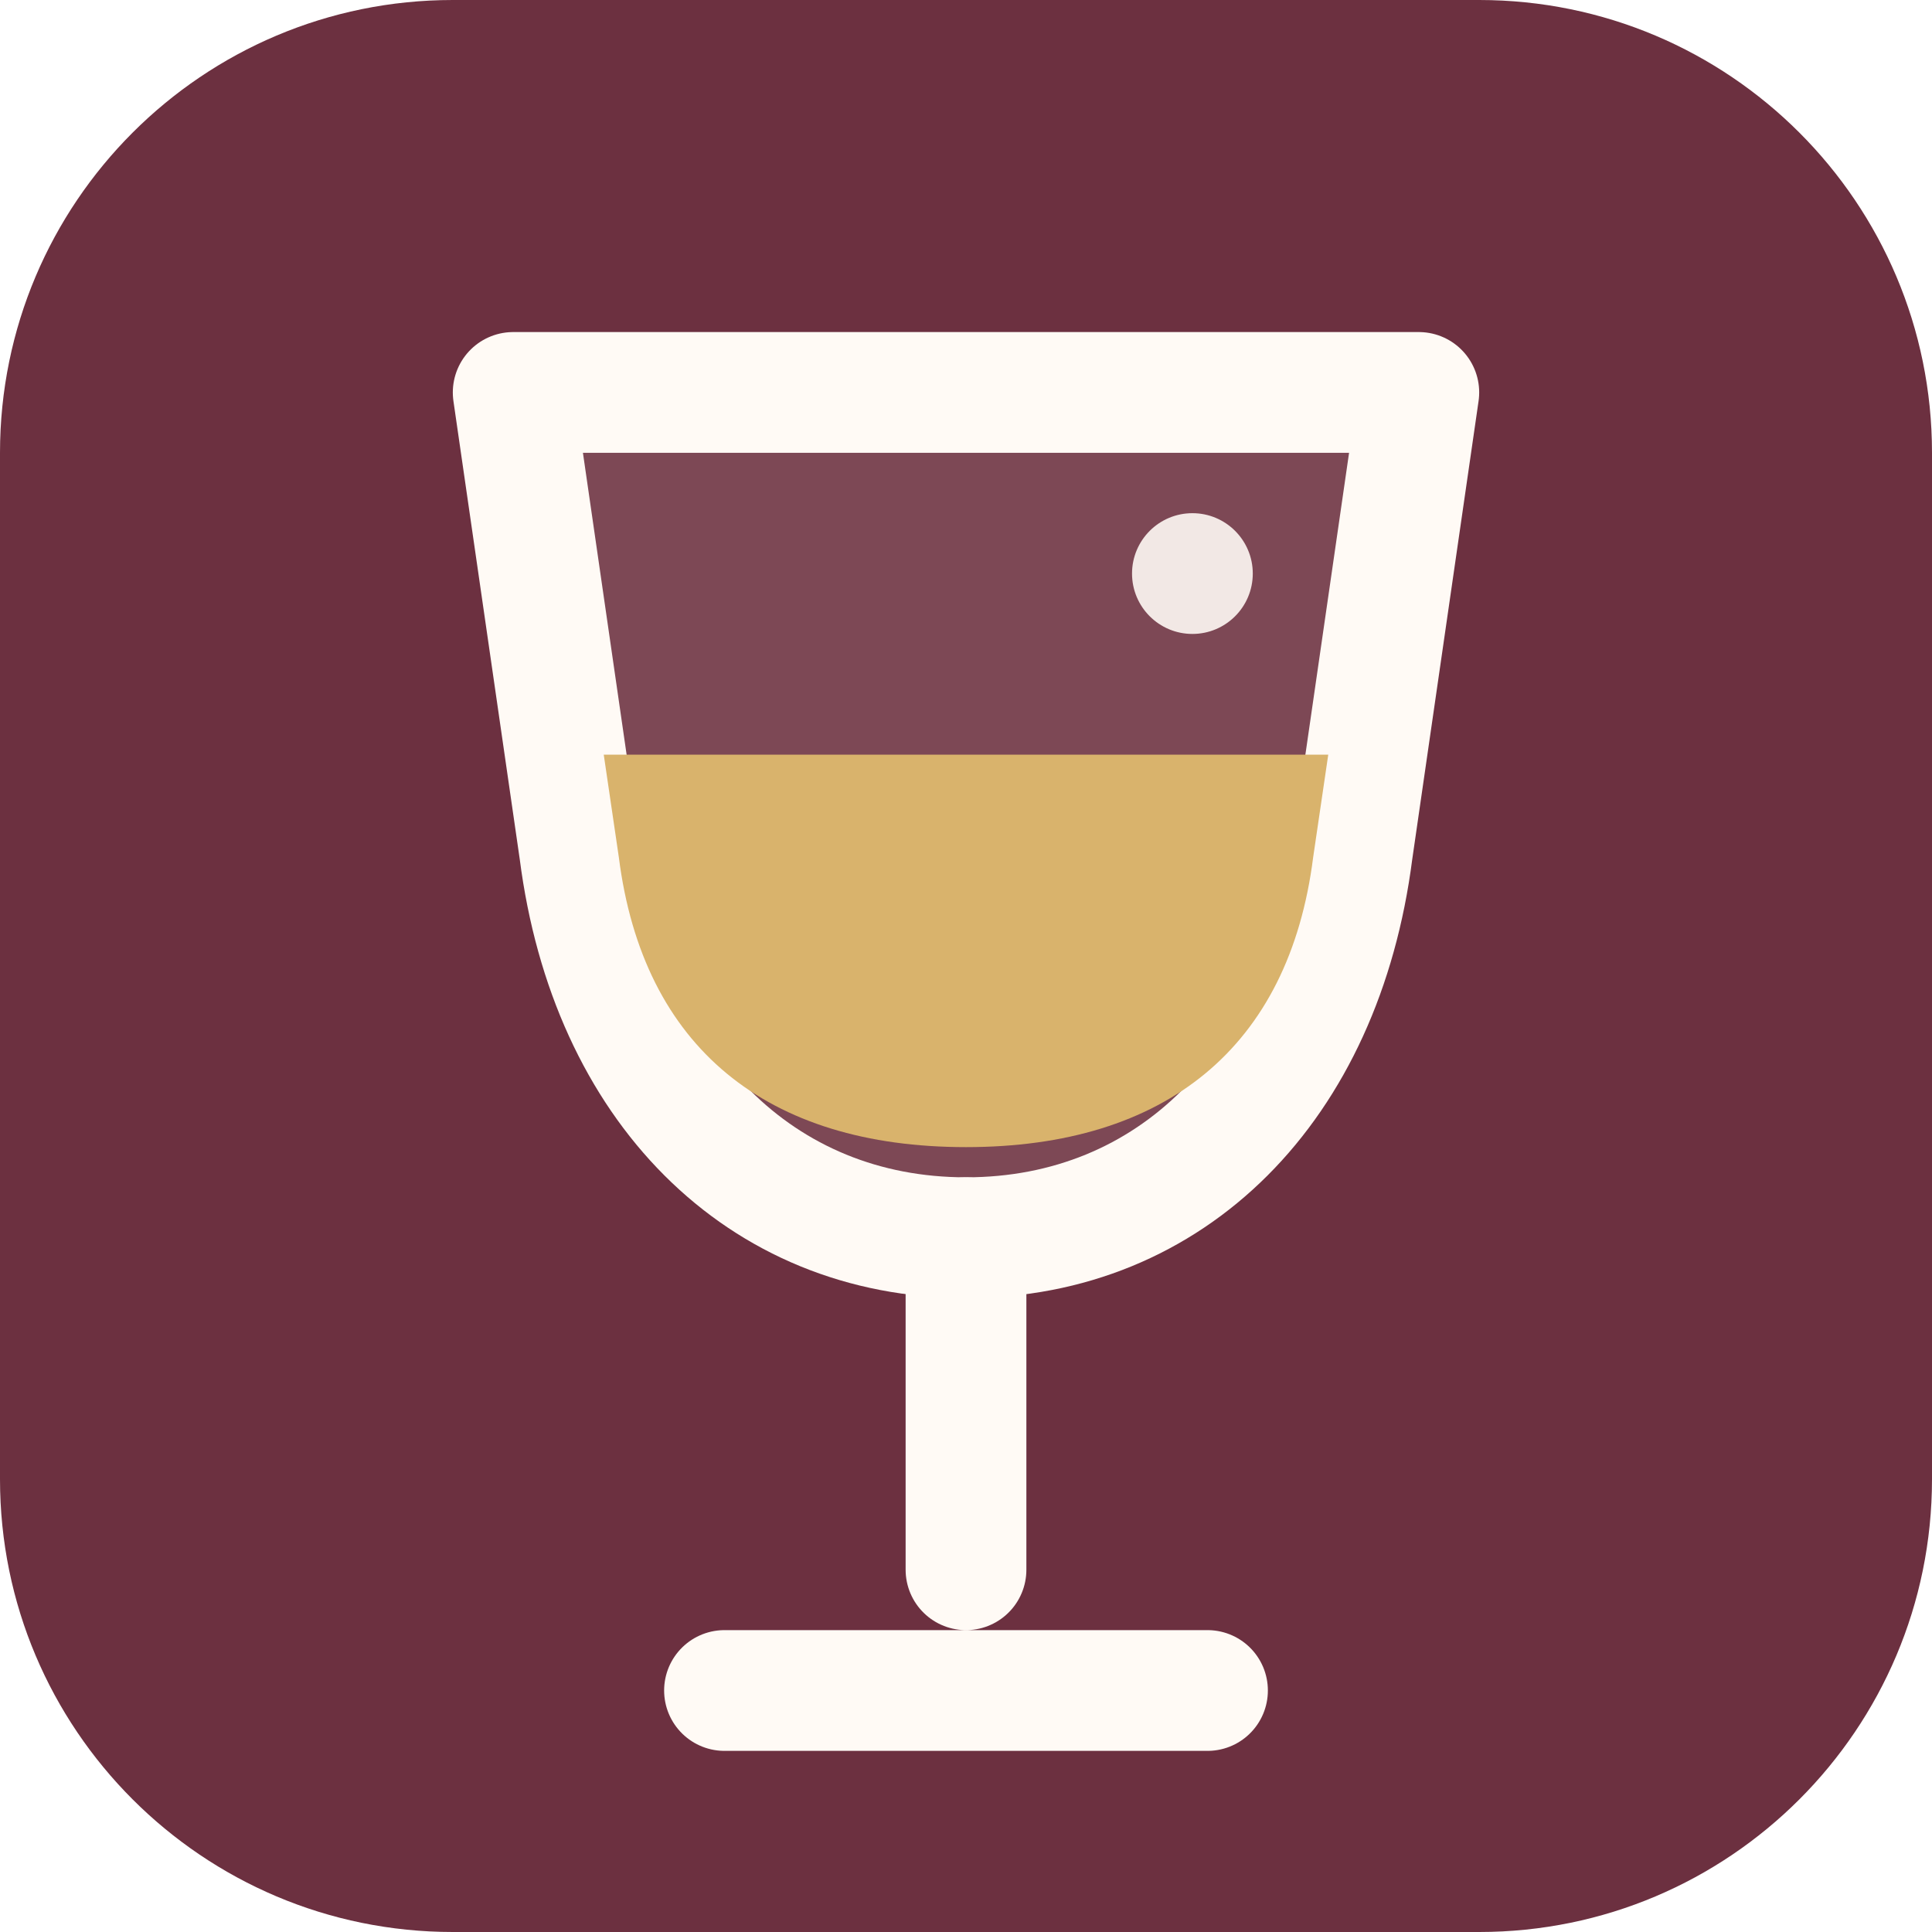
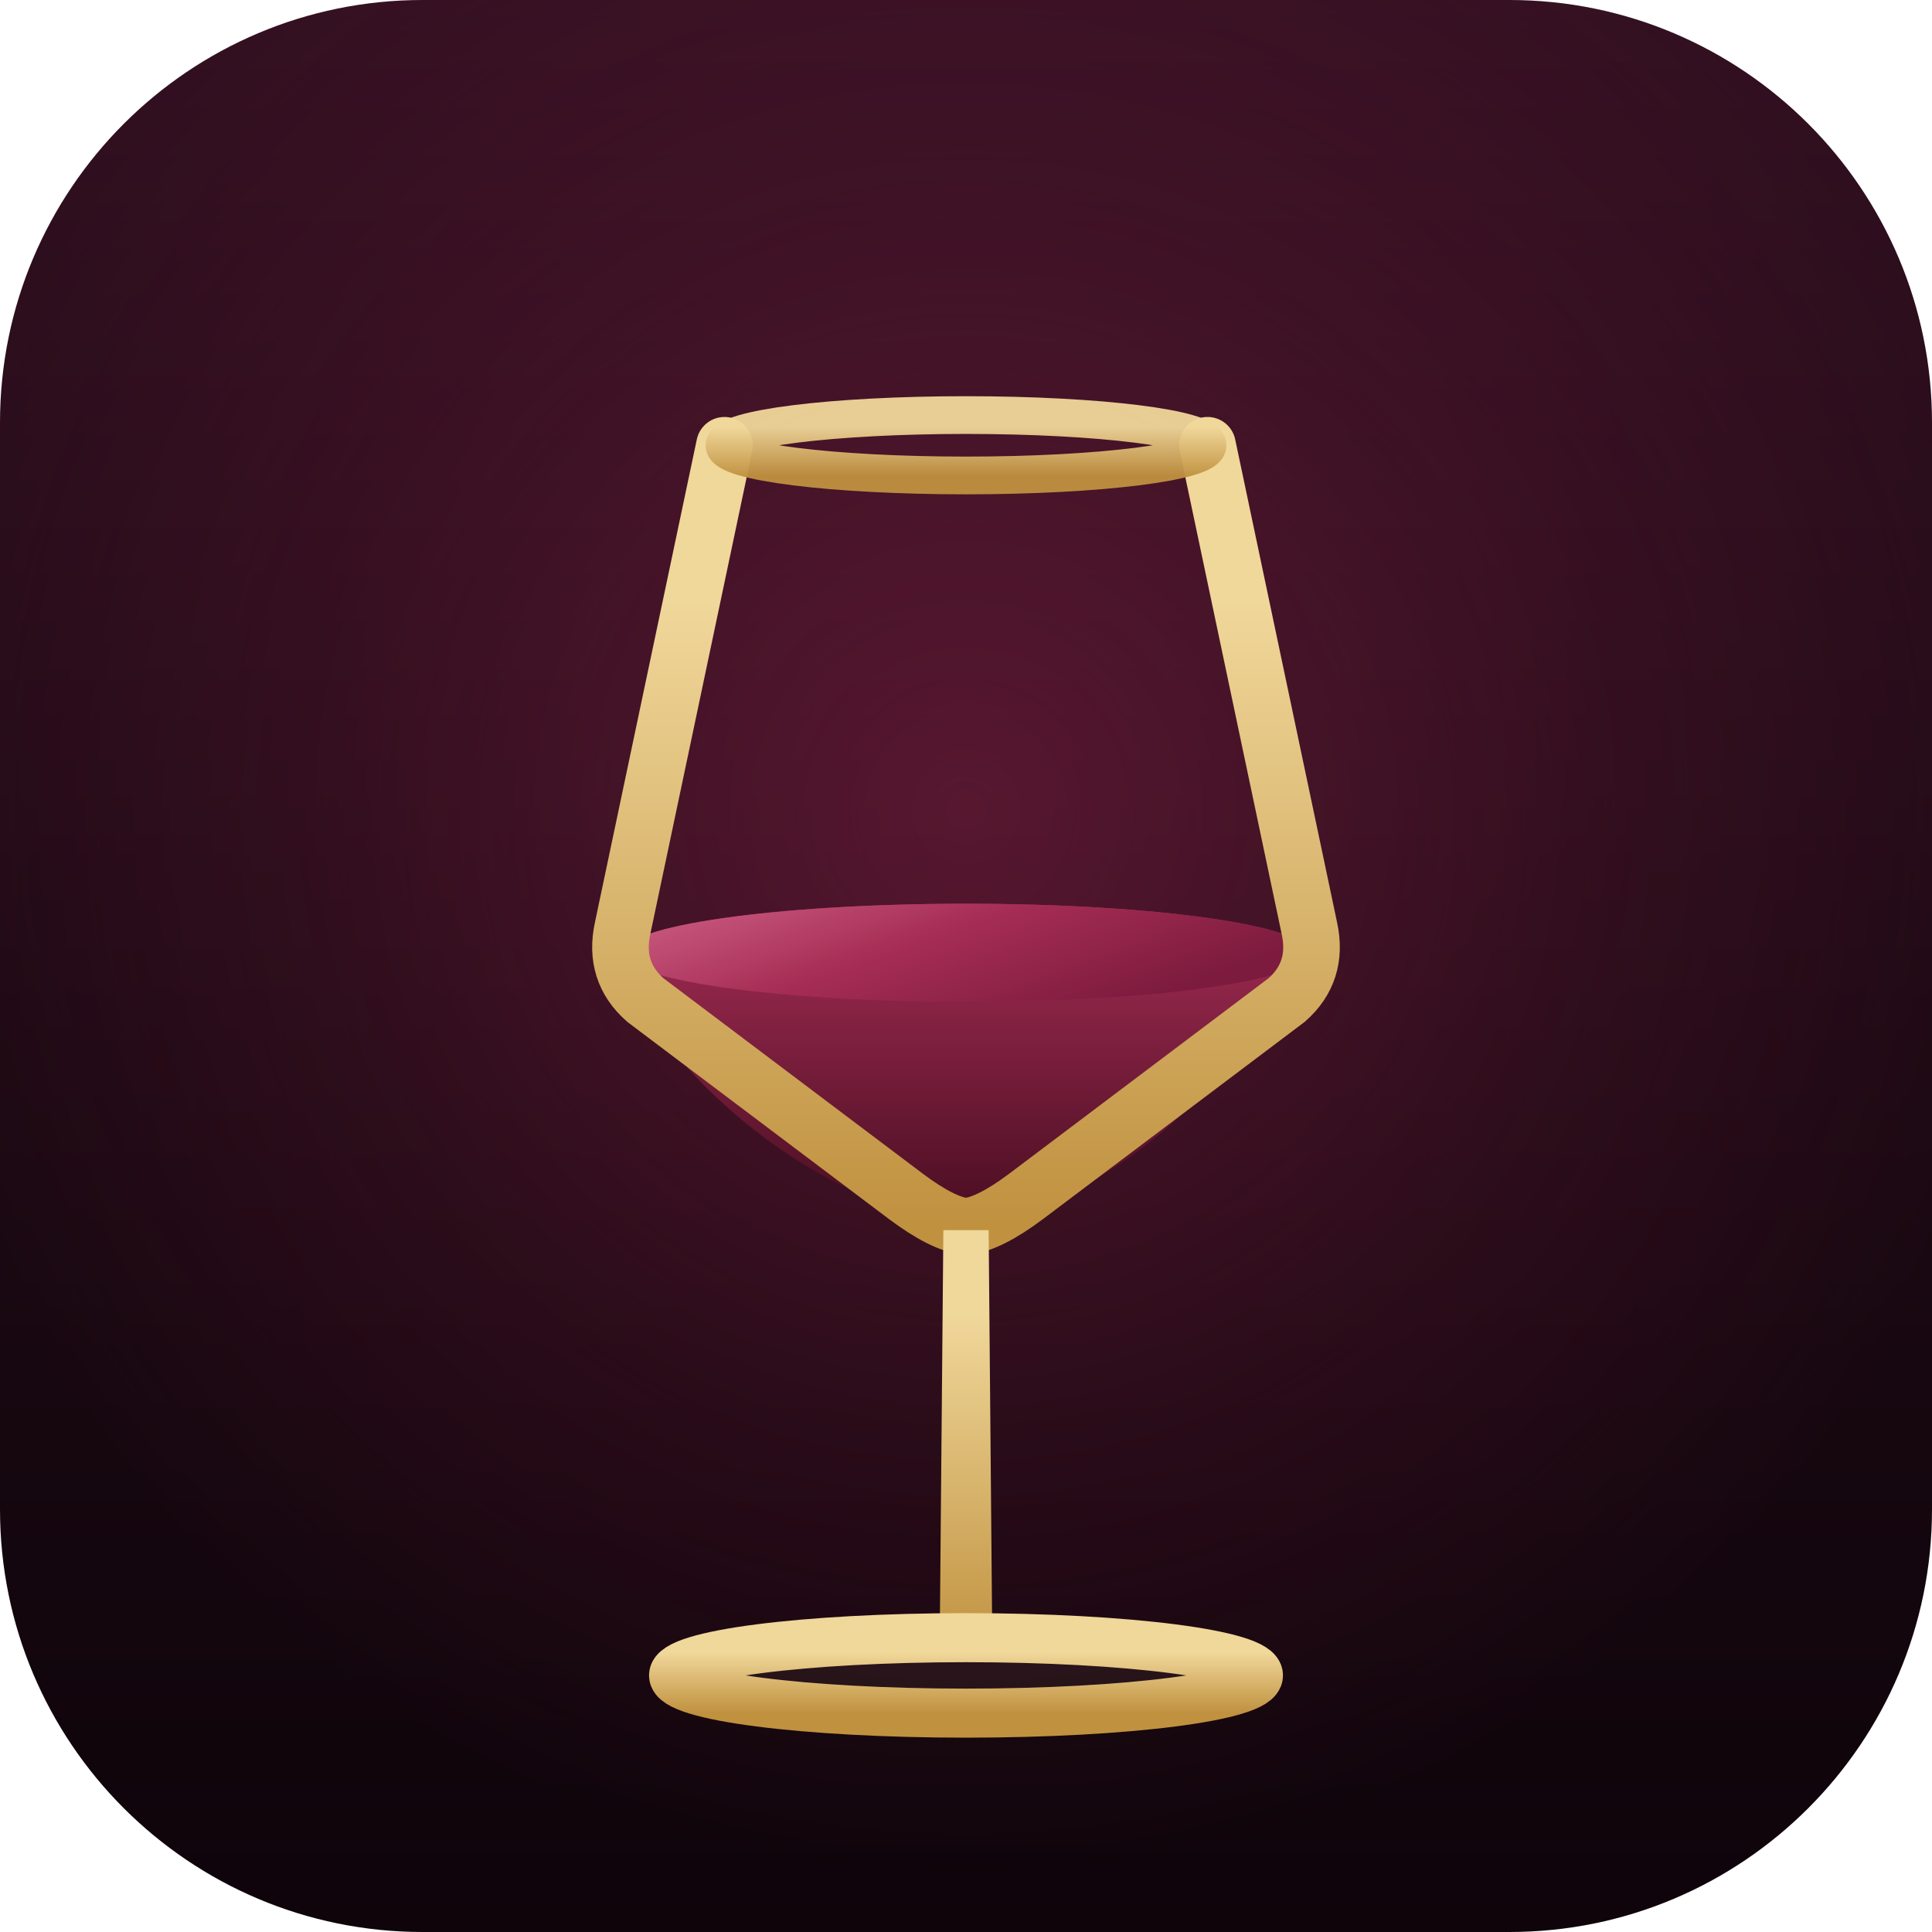
- <svg xmlns="http://www.w3.org/2000/svg" viewBox="0 0 64 64">
-   <rect width="64" height="64" rx="15" fill="#6c3040" />
-   <path d="M17 13h30l-2.2 15.2C43.8 36 38.8 41 32 41s-11.8-5-12.8-12.8L17 13Z" fill="#fffaf5" fill-opacity=".12" stroke="#fffaf5" stroke-width="4" stroke-linejoin="round" />
-   <path d="M20 25h24l-.5 3.4C42.7 34.7 38.6 38 32 38s-10.7-3.3-11.5-9.6L20 25Z" fill="#d9b36c" />
-   <path d="M32 41v11M24 56h16" fill="none" stroke="#fffaf5" stroke-width="4" stroke-linecap="round" />
-   <circle cx="39.5" cy="19" r="2" fill="#fffaf5" fill-opacity=".9" />
+ <svg xmlns="http://www.w3.org/2000/svg" width="1024" height="1024" viewBox="0 0 1024 1024">
+   <defs>
+     <linearGradient id="bg" x1="0" y1="0" x2="0" y2="1">
+       <stop offset="0" stop-color="#331021" />
+       <stop offset="0.55" stop-color="#1C0913" />
+       <stop offset="1" stop-color="#0E040A" />
+     </linearGradient>
+     <radialGradient id="glow" cx="0.5" cy="0.42" r="0.55">
+       <stop offset="0" stop-color="#8C2349" stop-opacity="0.5" />
+       <stop offset="0.6" stop-color="#8C2349" stop-opacity="0.16" />
+       <stop offset="1" stop-color="#8C2349" stop-opacity="0" />
+     </radialGradient>
+     <linearGradient id="gold" x1="0" y1="0.2" x2="0" y2="1">
+       <stop offset="0" stop-color="#F0D79A" />
+       <stop offset="1" stop-color="#C0913F" />
+     </linearGradient>
+     <linearGradient id="wine" x1="0" y1="0" x2="0" y2="1">
+       <stop offset="0" stop-color="#A62D55" />
+       <stop offset="1" stop-color="#470D20" />
+     </linearGradient>
+     <linearGradient id="wineSurface" x1="0" y1="0" x2="1" y2="0.4">
+       <stop offset="0" stop-color="#D06287" />
+       <stop offset="0.5" stop-color="#A62D55" />
+       <stop offset="1" stop-color="#7C1B3D" />
+     </linearGradient>
+     <clipPath id="squircle">
+       <rect width="1024" height="1024" rx="224" />
+     </clipPath>
+   </defs>
+   <g clip-path="url(#squircle)">
+     <rect width="1024" height="1024" fill="url(#bg)" />
+     <rect width="1024" height="1024" fill="url(#glow)" />
+   </g>
+   <path d="M 330 505            C 340 560 430 640 512 649            C 594 640 664 560 694 505            A 182 26 0 0 0 330 505 Z" fill="url(#wine)" />
+   <ellipse cx="512" cy="505" rx="182" ry="26" fill="url(#wineSurface)" />
+   <path d="M 384 236            L 330 492            Q 325 515 342 530            L 480 634            Q 500 649 512 650            M 640 236            L 694 492            Q 699 515 682 530            L 544 634            Q 524 649 512 650" fill="none" stroke="url(#gold)" stroke-width="30" stroke-linecap="round" />
+   <ellipse cx="512" cy="236" rx="128" ry="16" fill="none" stroke="url(#gold)" stroke-width="20" stroke-opacity="0.95" />
+   <path d="M 500 652 L 498 878 L 526 878 L 524 652 Z" fill="url(#gold)" />
+   <ellipse cx="512" cy="888" rx="155" ry="20" fill="#F0D79A" fill-opacity="0.06" stroke="url(#gold)" stroke-width="26" />
</svg>
